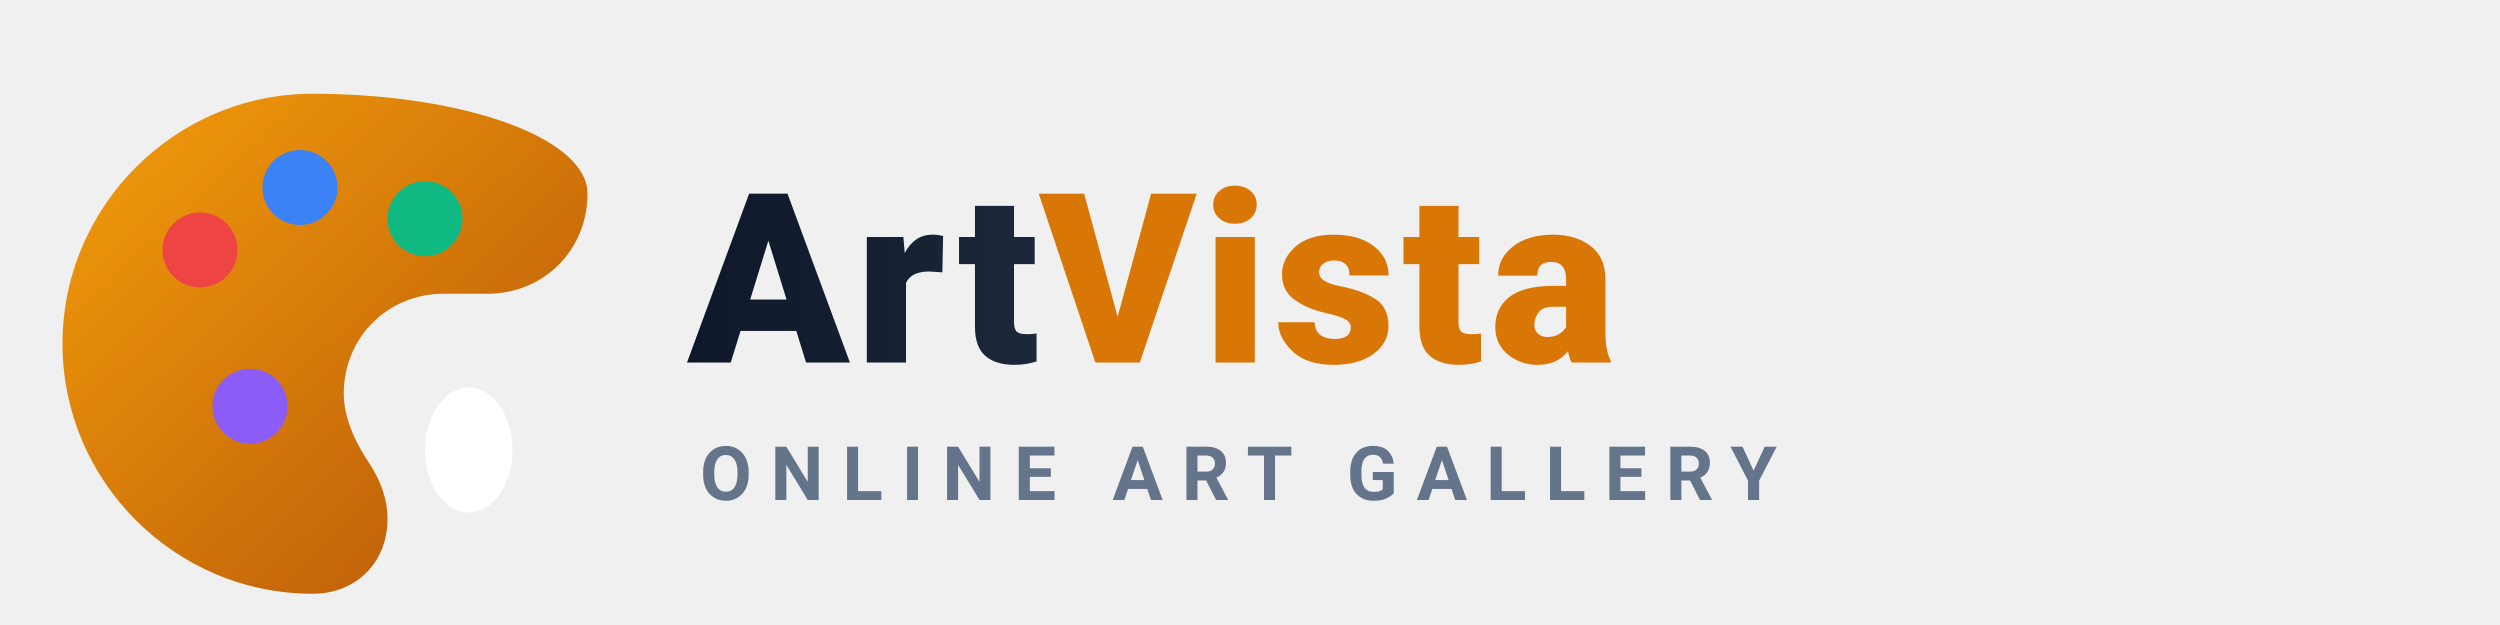
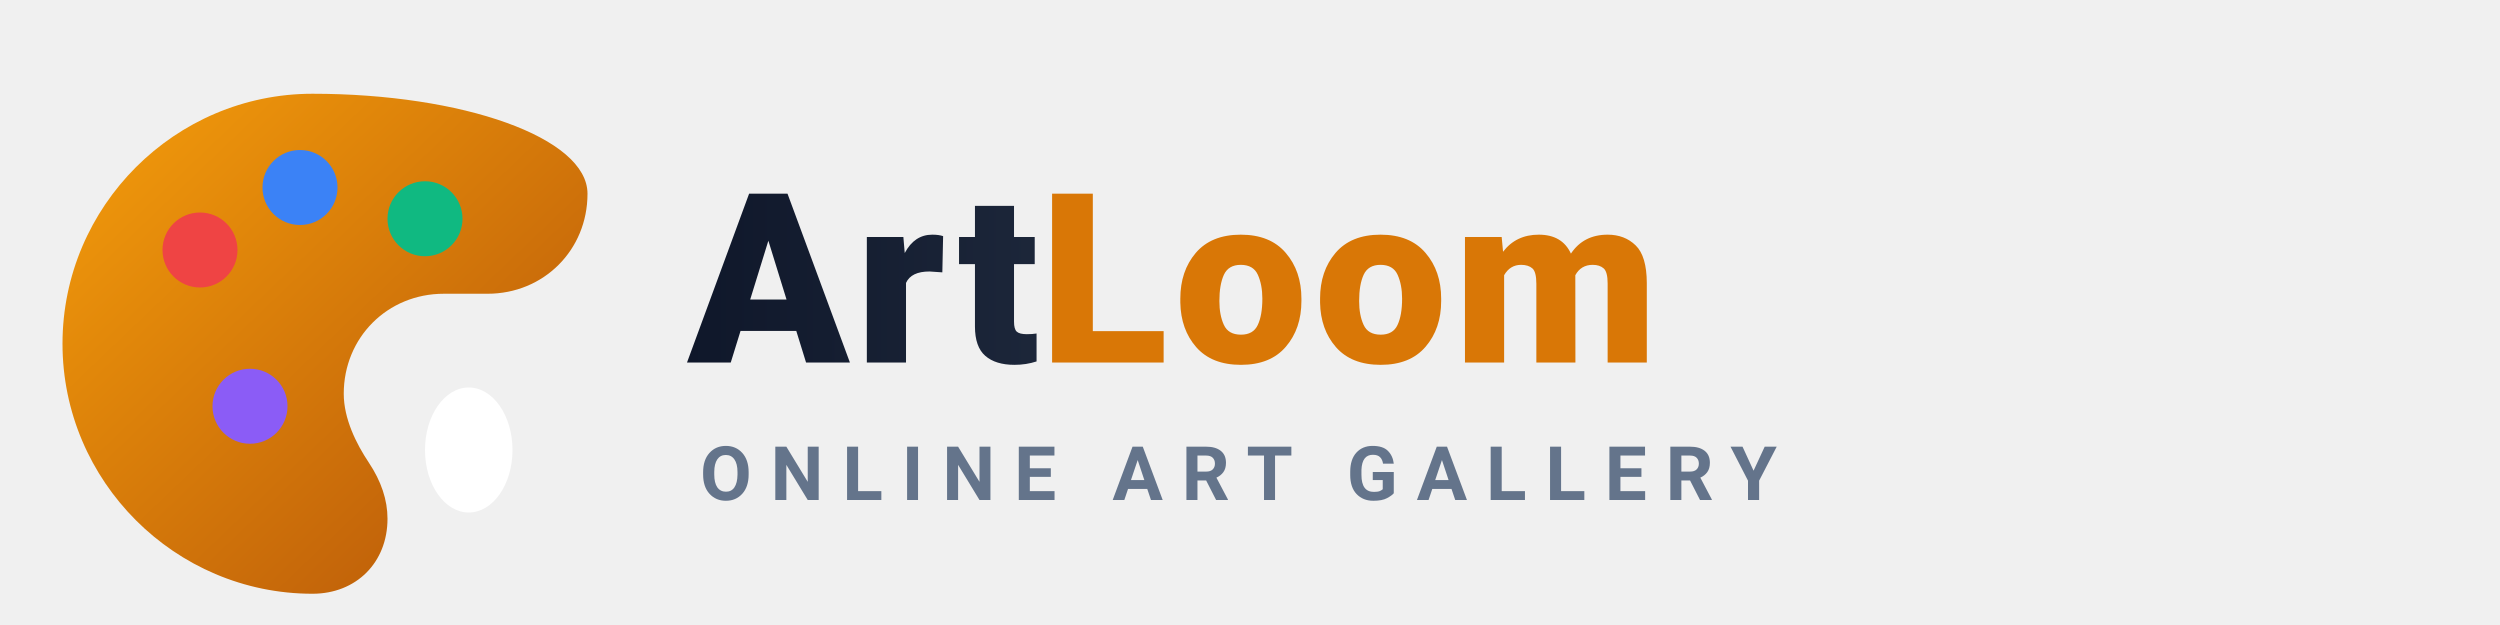
<svg xmlns="http://www.w3.org/2000/svg" viewBox="0 0 400 100" width="100%" height="100%">
  <defs>
    <linearGradient id="artGrad" x1="0%" y1="0%" x2="100%" y2="100%">
      <stop offset="0%" stop-color="#f59e0b" />
      <stop offset="100%" stop-color="#b45309" />
    </linearGradient>
    <linearGradient id="textGrad" x1="0%" y1="0%" x2="100%" y2="0%">
      <stop offset="0%" stop-color="#0f172a" />
      <stop offset="100%" stop-color="#334155" />
    </linearGradient>
  </defs>
  <g transform="translate(10, 10)">
    <path d="M 40 5 C 18 5 0 23 0 45 C 0 67 18 85 40 85 C 47 85 52 80 52 73 C 52 70 51 67 49 64 C 47 61 45 57 45 53 C 45 44 52 37 61 37 L 68 37 C 77 37 84 30 84 21 C 84 12 64 5 40 5 Z" fill="url(#artGrad)" />
    <circle cx="22" cy="30" r="6" fill="#ef4444" />
    <circle cx="38" cy="20" r="6" fill="#3b82f6" />
    <circle cx="58" cy="25" r="6" fill="#10b981" />
    <circle cx="30" cy="55" r="6" fill="#8b5cf6" />
    <ellipse cx="65" cy="62" rx="7" ry="10" fill="#ffffff" />
  </g>
-   <text x="110" y="58" font-family="'Segoe UI', -apple-system, BlinkMacSystemFont, Roboto, sans-serif" font-size="38" font-weight="800" fill="url(#textGrad)" letter-spacing="1">Art<tspan fill="#d97706">Vista</tspan>
+   <text x="110" y="58" font-family="'Segoe UI', -apple-system, BlinkMacSystemFont, Roboto, sans-serif" font-size="38" font-weight="800" fill="url(#textGrad)" letter-spacing="1">Art<tspan fill="#d97706">Loom</tspan>
  </text>
  <text x="112" y="80" font-family="'Segoe UI', -apple-system, BlinkMacSystemFont, Roboto, sans-serif" font-size="12" font-weight="600" fill="#64748b" letter-spacing="3">ONLINE ART GALLERY</text>
</svg>
